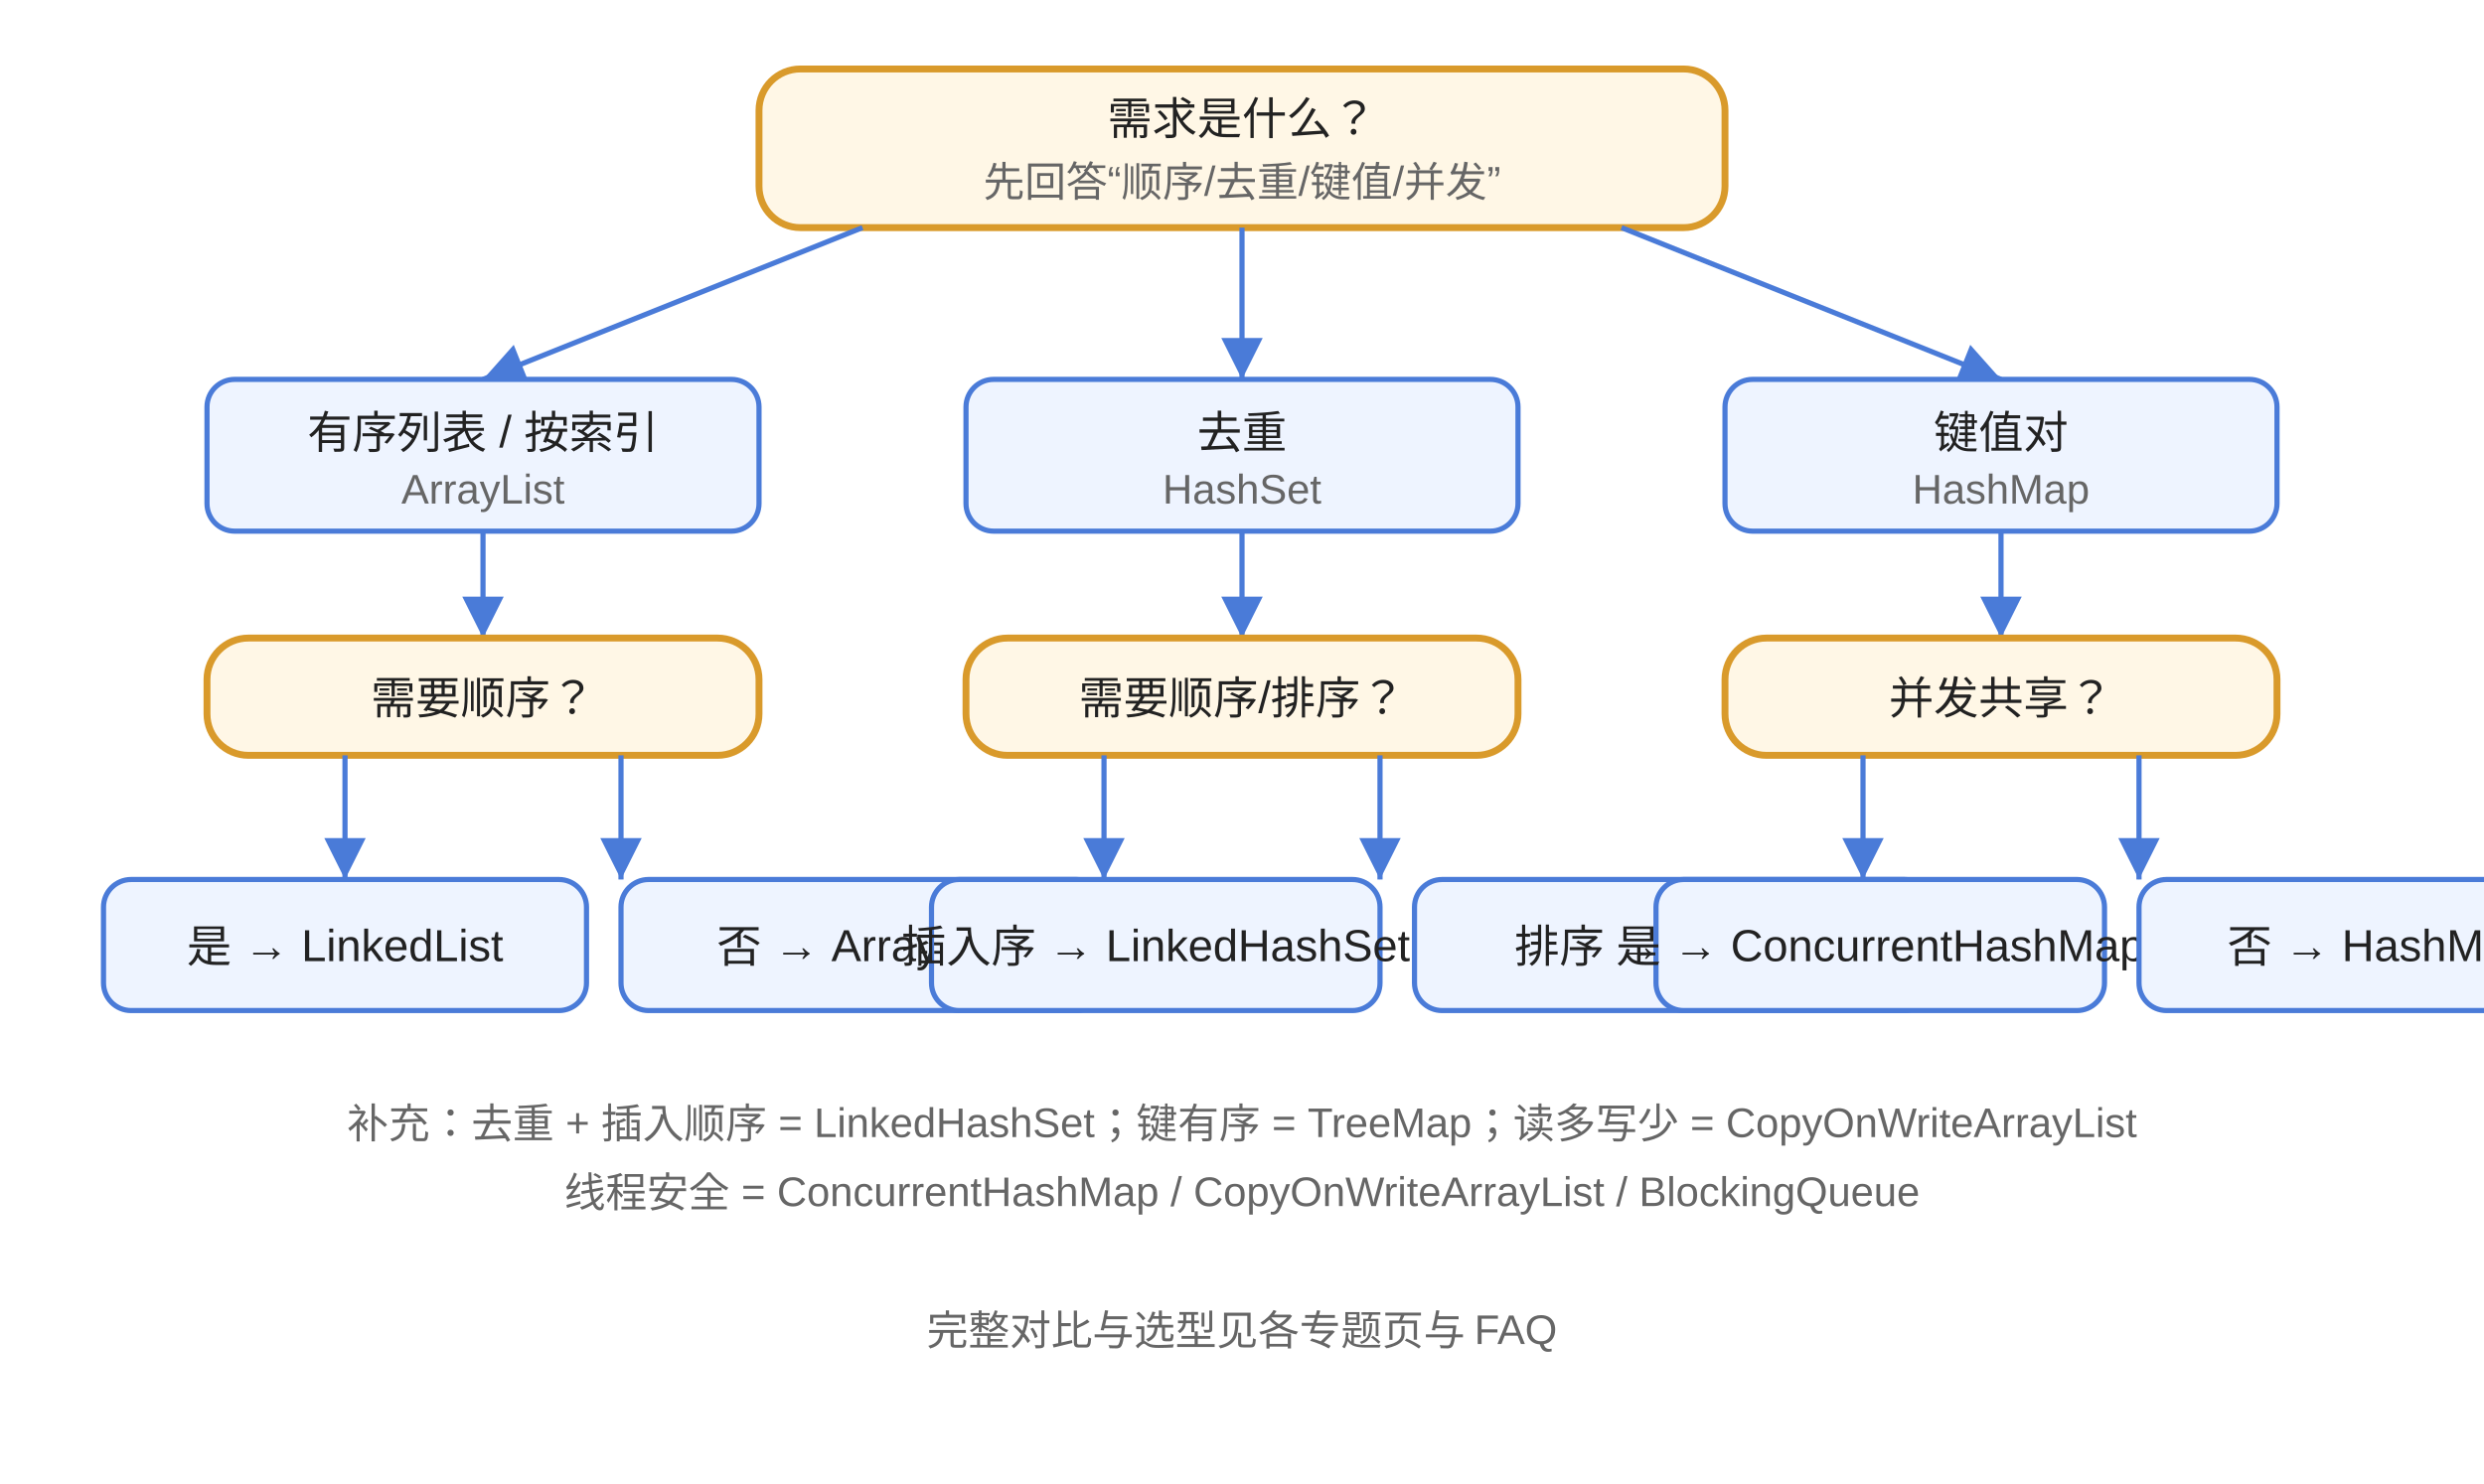
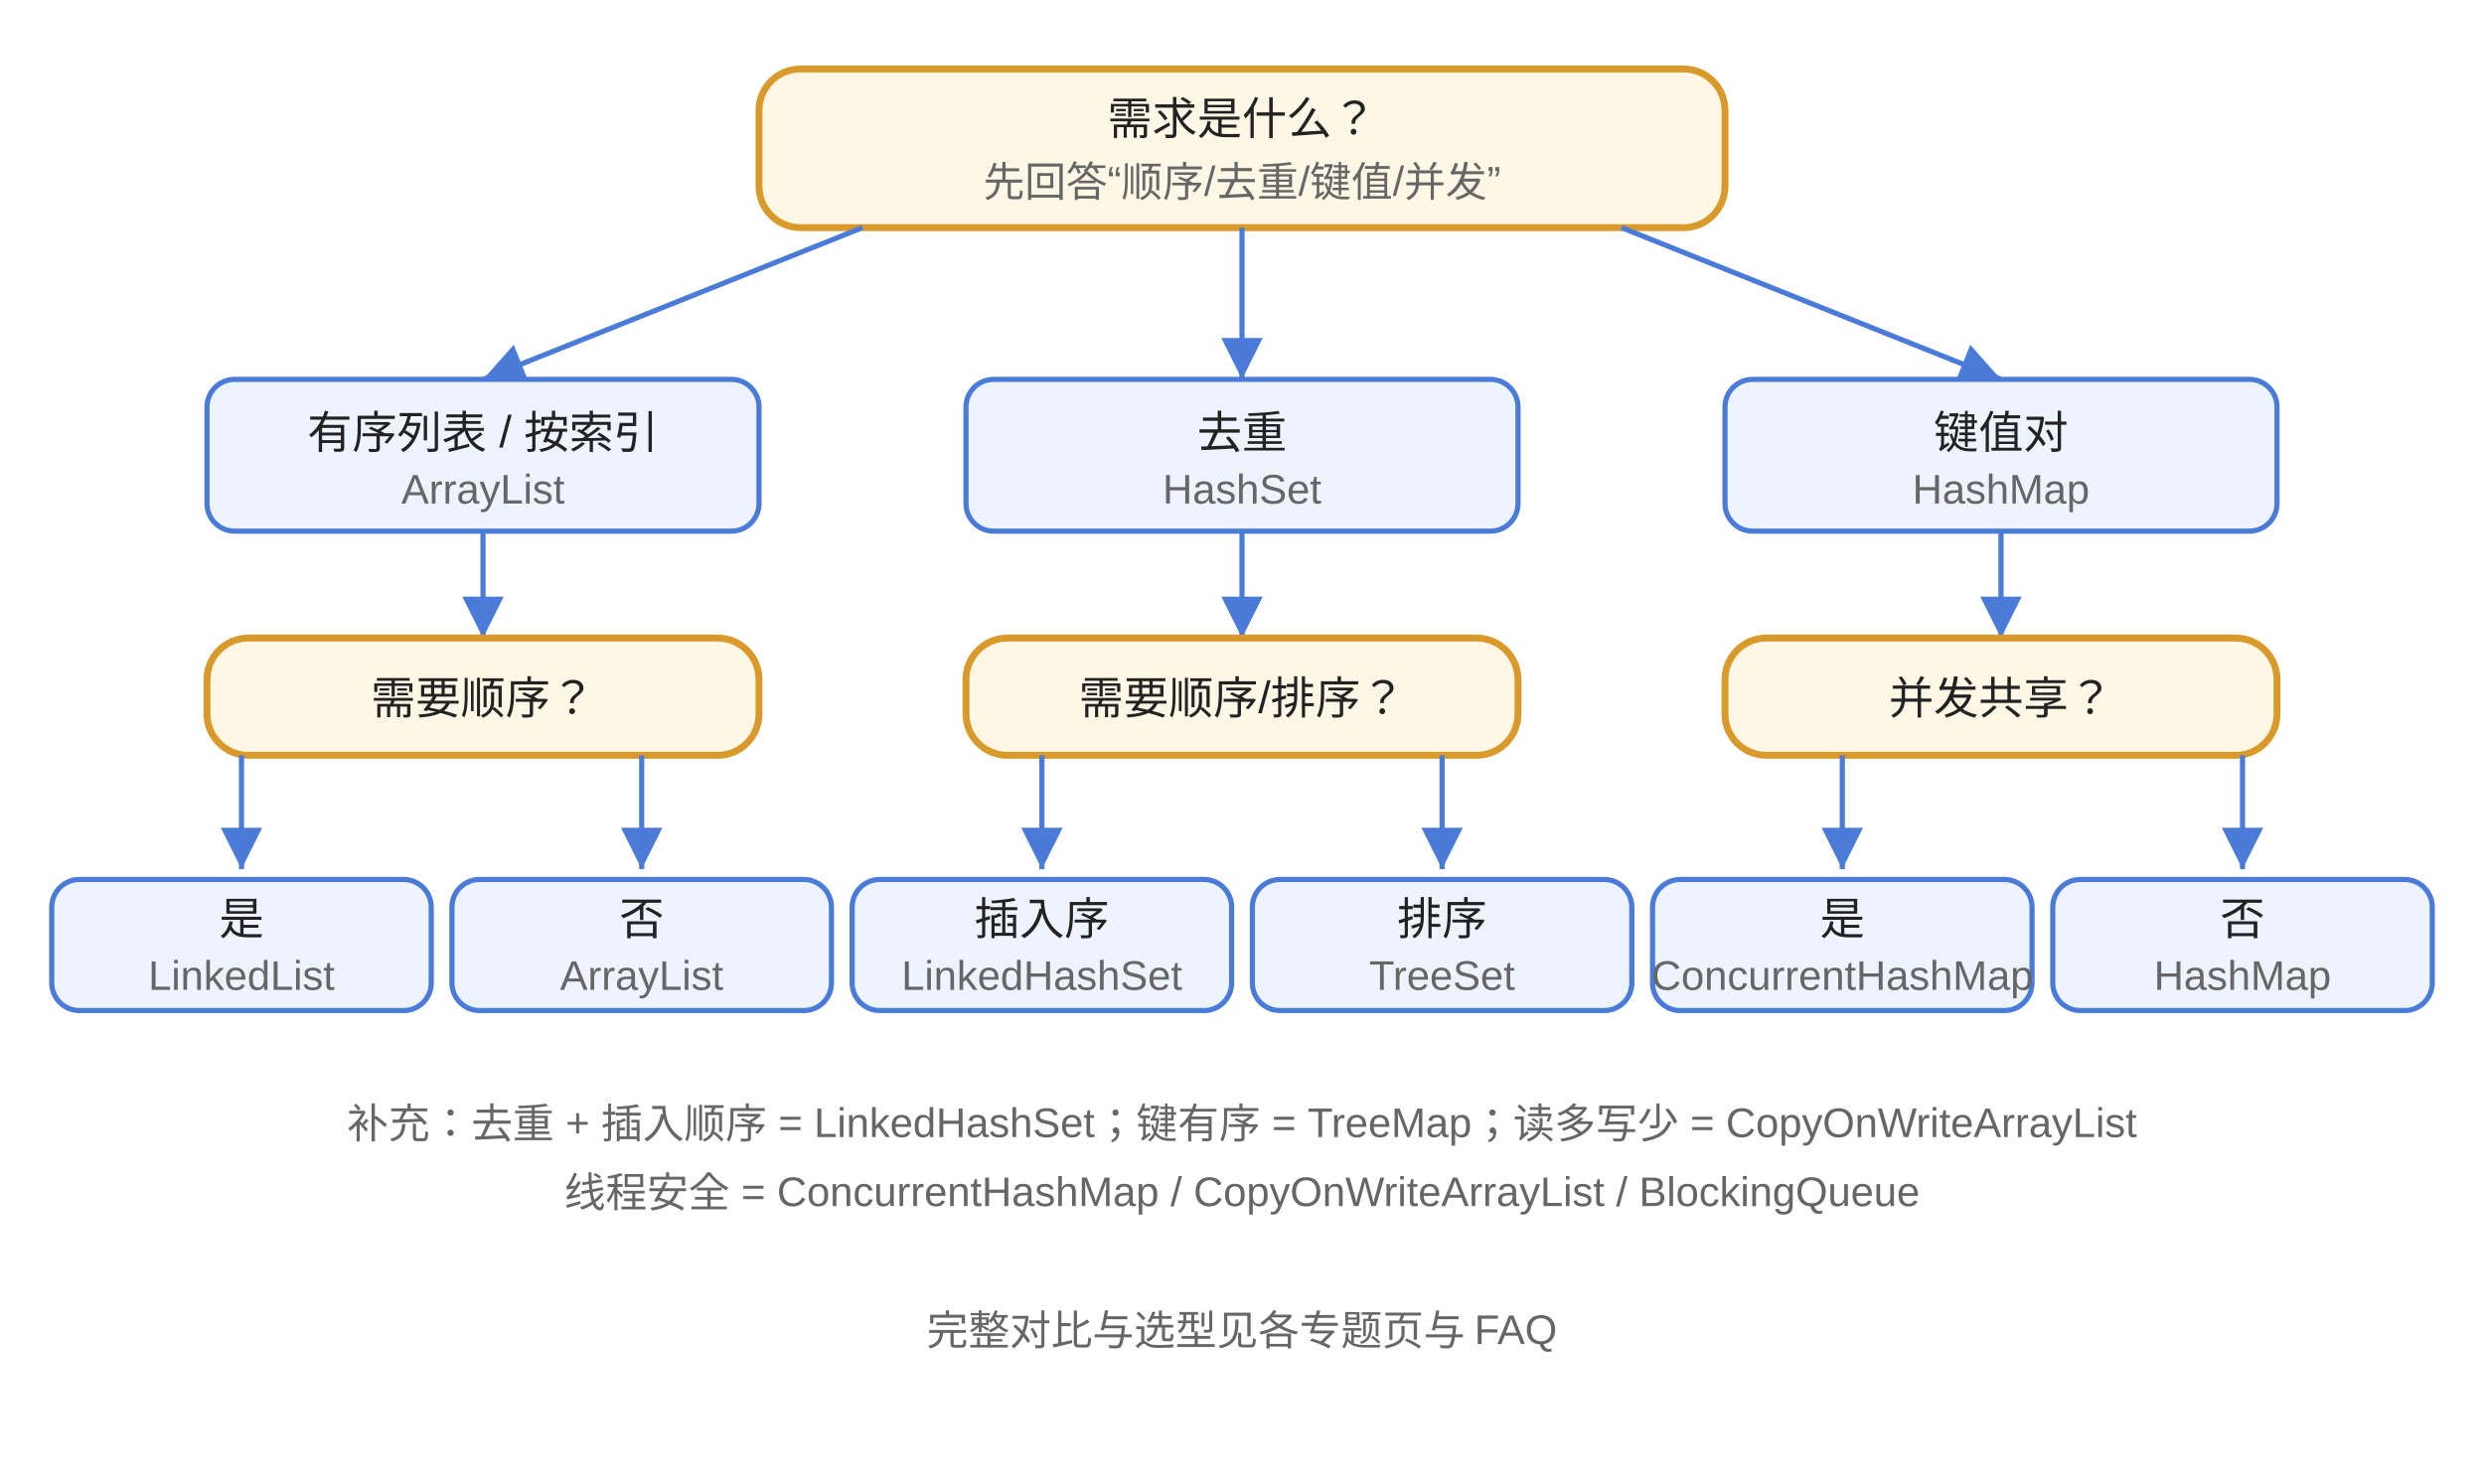
<svg xmlns="http://www.w3.org/2000/svg" width="720" height="430" viewBox="0 0 720 430" font-family="Microsoft YaHei, Arial, sans-serif">
  <defs>
    <marker id="choice-arrow" viewBox="0 0 10 10" refX="10" refY="5" markerWidth="8" markerHeight="8" orient="auto">
      <path d="M 0 0 L 10 5 L 0 10 z" fill="#4a7bd8" />
    </marker>
  </defs>
  <style>
    .q { fill: #fff7e6; stroke: #d99a2b; stroke-width: 2; rx: 12; }
    .ans { fill: #eef4ff; stroke: #4a7bd8; stroke-width: 1.5; rx: 8; }
    text { fill: #222; font-size: 13px; text-anchor: middle; }
    .small { font-size: 12px; fill: #666; }
  </style>
  <rect class="q" x="220" y="20" width="280" height="46" />
  <text x="360" y="39">需求是什么？</text>
  <text class="small" x="360" y="57">先回答“顺序/去重/键值/并发”</text>
  <line x1="250" y1="66" x2="140" y2="110" stroke="#4a7bd8" stroke-width="1.5" marker-end="url(#choice-arrow)" />
  <line x1="360" y1="66" x2="360" y2="110" stroke="#4a7bd8" stroke-width="1.5" marker-end="url(#choice-arrow)" />
  <line x1="470" y1="66" x2="580" y2="110" stroke="#4a7bd8" stroke-width="1.5" marker-end="url(#choice-arrow)" />
  <rect class="ans" x="60" y="110" width="160" height="44" />
  <text x="140" y="130">有序列表 / 按索引</text>
  <text class="small" x="140" y="146">ArrayList</text>
  <rect class="ans" x="280" y="110" width="160" height="44" />
  <text x="360" y="130">去重</text>
  <text class="small" x="360" y="146">HashSet</text>
  <rect class="ans" x="500" y="110" width="160" height="44" />
  <text x="580" y="130">键值对</text>
  <text class="small" x="580" y="146">HashMap</text>
  <line x1="140" y1="154" x2="140" y2="185" stroke="#4a7bd8" stroke-width="1.5" marker-end="url(#choice-arrow)" />
  <line x1="360" y1="154" x2="360" y2="185" stroke="#4a7bd8" stroke-width="1.5" marker-end="url(#choice-arrow)" />
  <line x1="580" y1="154" x2="580" y2="185" stroke="#4a7bd8" stroke-width="1.5" marker-end="url(#choice-arrow)" />
  <rect class="q" x="60" y="185" width="160" height="34" />
  <text x="140" y="207">需要顺序？</text>
  <rect class="q" x="280" y="185" width="160" height="34" />
  <text x="360" y="207">需要顺序/排序？</text>
  <rect class="q" x="500" y="185" width="160" height="34" />
  <text x="580" y="207">并发共享？</text>
-   <line x1="100" y1="219" x2="100" y2="255" stroke="#4a7bd8" stroke-width="1.5" marker-end="url(#choice-arrow)" />
-   <line x1="180" y1="219" x2="180" y2="255" stroke="#4a7bd8" stroke-width="1.5" marker-end="url(#choice-arrow)" />
-   <line x1="320" y1="219" x2="320" y2="255" stroke="#4a7bd8" stroke-width="1.5" marker-end="url(#choice-arrow)" />
-   <line x1="400" y1="219" x2="400" y2="255" stroke="#4a7bd8" stroke-width="1.5" marker-end="url(#choice-arrow)" />
-   <line x1="540" y1="219" x2="540" y2="255" stroke="#4a7bd8" stroke-width="1.5" marker-end="url(#choice-arrow)" />
-   <line x1="620" y1="219" x2="620" y2="255" stroke="#4a7bd8" stroke-width="1.5" marker-end="url(#choice-arrow)" />
-   <rect class="ans" x="30" y="255" width="140" height="38" />
-   <text x="100" y="279">是 → LinkedList</text>
-   <rect class="ans" x="180" y="255" width="140" height="38" />
-   <text x="250" y="279">否 → ArrayList</text>
-   <rect class="ans" x="270" y="255" width="130" height="38" />
-   <text x="335" y="279">插入序 → LinkedHashSet</text>
-   <rect class="ans" x="410" y="255" width="150" height="38" />
-   <text x="485" y="279">排序 → TreeSet</text>
-   <rect class="ans" x="480" y="255" width="130" height="38" />
-   <text x="545" y="279">是 → ConcurrentHashMap</text>
-   <rect class="ans" x="620" y="255" width="140" height="38" />
-   <text x="690" y="279">否 → HashMap</text>
+   <line x1="70" y1="219" x2="70" y2="252" stroke="#4a7bd8" stroke-width="1.5" marker-end="url(#choice-arrow)" />
+   <line x1="186" y1="219" x2="186" y2="252" stroke="#4a7bd8" stroke-width="1.5" marker-end="url(#choice-arrow)" />
+   <line x1="302" y1="219" x2="302" y2="252" stroke="#4a7bd8" stroke-width="1.5" marker-end="url(#choice-arrow)" />
+   <line x1="418" y1="219" x2="418" y2="252" stroke="#4a7bd8" stroke-width="1.5" marker-end="url(#choice-arrow)" />
+   <line x1="534" y1="219" x2="534" y2="252" stroke="#4a7bd8" stroke-width="1.5" marker-end="url(#choice-arrow)" />
+   <line x1="650" y1="219" x2="650" y2="252" stroke="#4a7bd8" stroke-width="1.5" marker-end="url(#choice-arrow)" />
+   <rect class="ans" x="15" y="255" width="110" height="38" />
+   <text x="70" y="271">是</text>
+   <text class="small" x="70" y="287">LinkedList</text>
+   <rect class="ans" x="131" y="255" width="110" height="38" />
+   <text x="186" y="271">否</text>
+   <text class="small" x="186" y="287">ArrayList</text>
+   <rect class="ans" x="247" y="255" width="110" height="38" />
+   <text x="302" y="271">插入序</text>
+   <text class="small" x="302" y="287">LinkedHashSet</text>
+   <rect class="ans" x="363" y="255" width="110" height="38" />
+   <text x="418" y="271">排序</text>
+   <text class="small" x="418" y="287">TreeSet</text>
+   <rect class="ans" x="479" y="255" width="110" height="38" />
+   <text x="534" y="271">是</text>
+   <text class="small" x="534" y="287">ConcurrentHashMap</text>
+   <rect class="ans" x="595" y="255" width="110" height="38" />
+   <text x="650" y="271">否</text>
+   <text class="small" x="650" y="287">HashMap</text>
  <text class="small" x="360" y="330">补充：去重 + 插入顺序 = LinkedHashSet；键有序 = TreeMap；读多写少 = CopyOnWriteArrayList</text>
  <text class="small" x="360" y="350">线程安全 = ConcurrentHashMap / CopyOnWriteArrayList / BlockingQueue</text>
  <text class="small" x="360" y="390">完整对比与选型见各专题页与 FAQ</text>
</svg>
